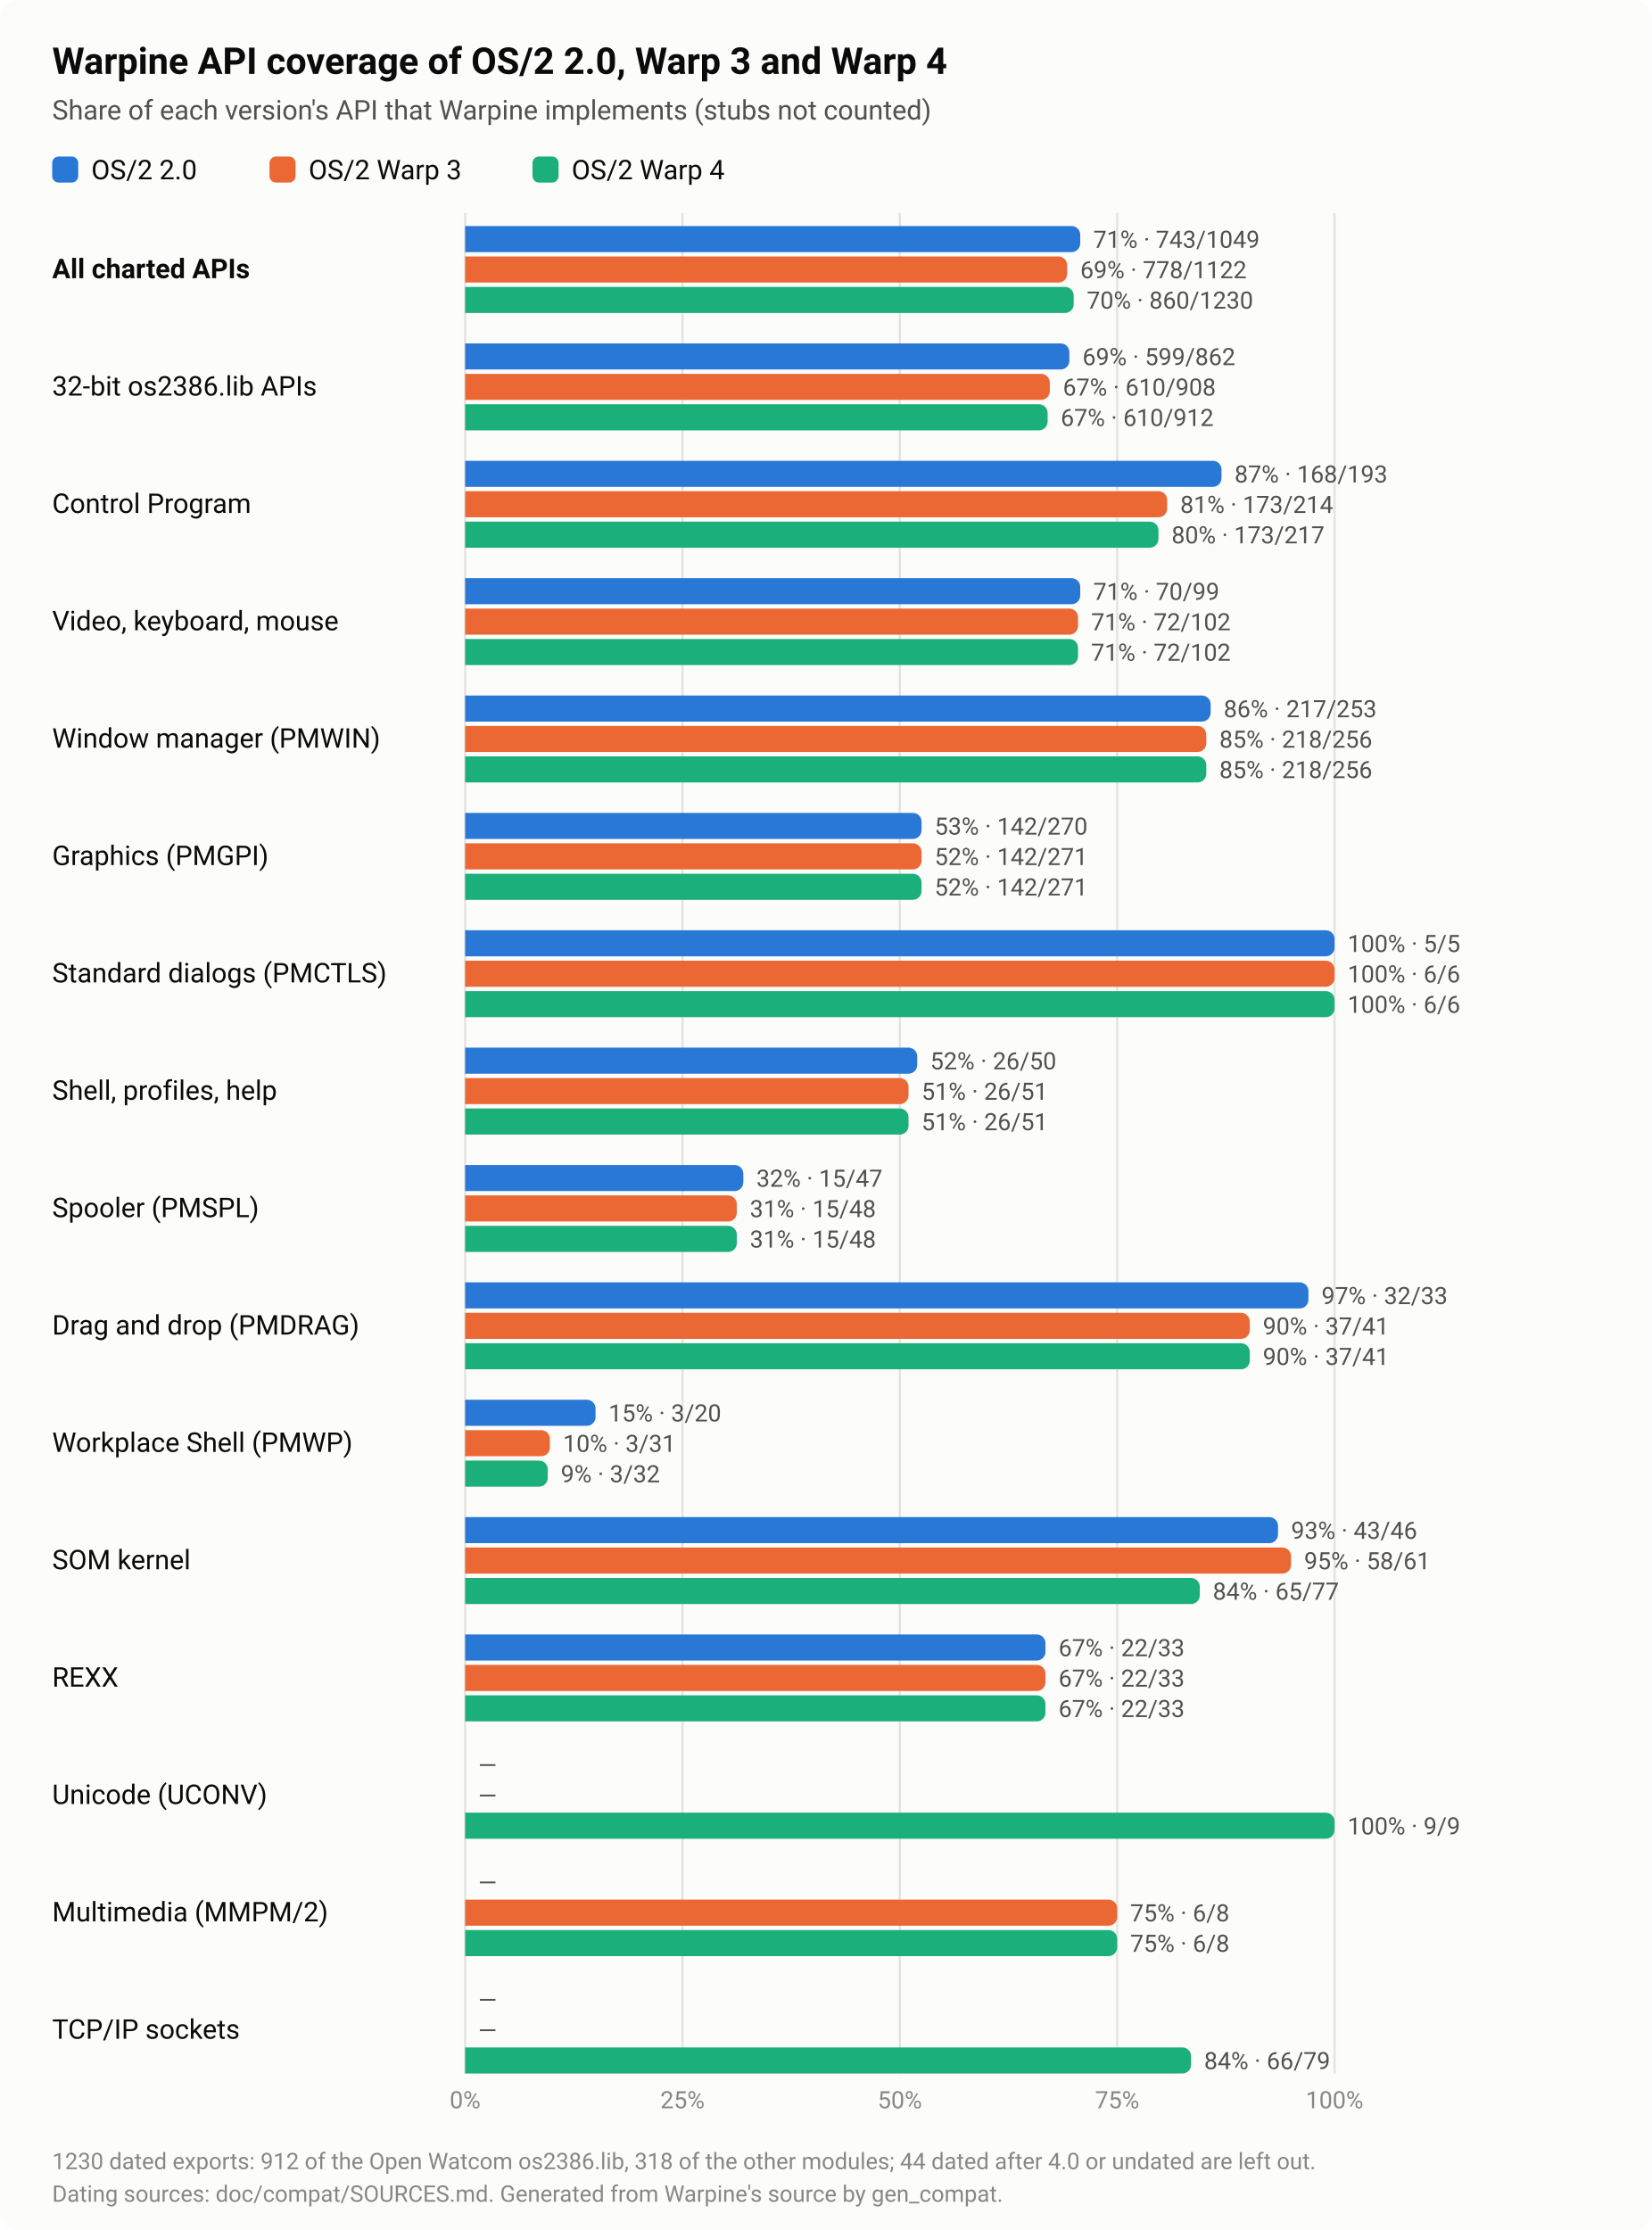
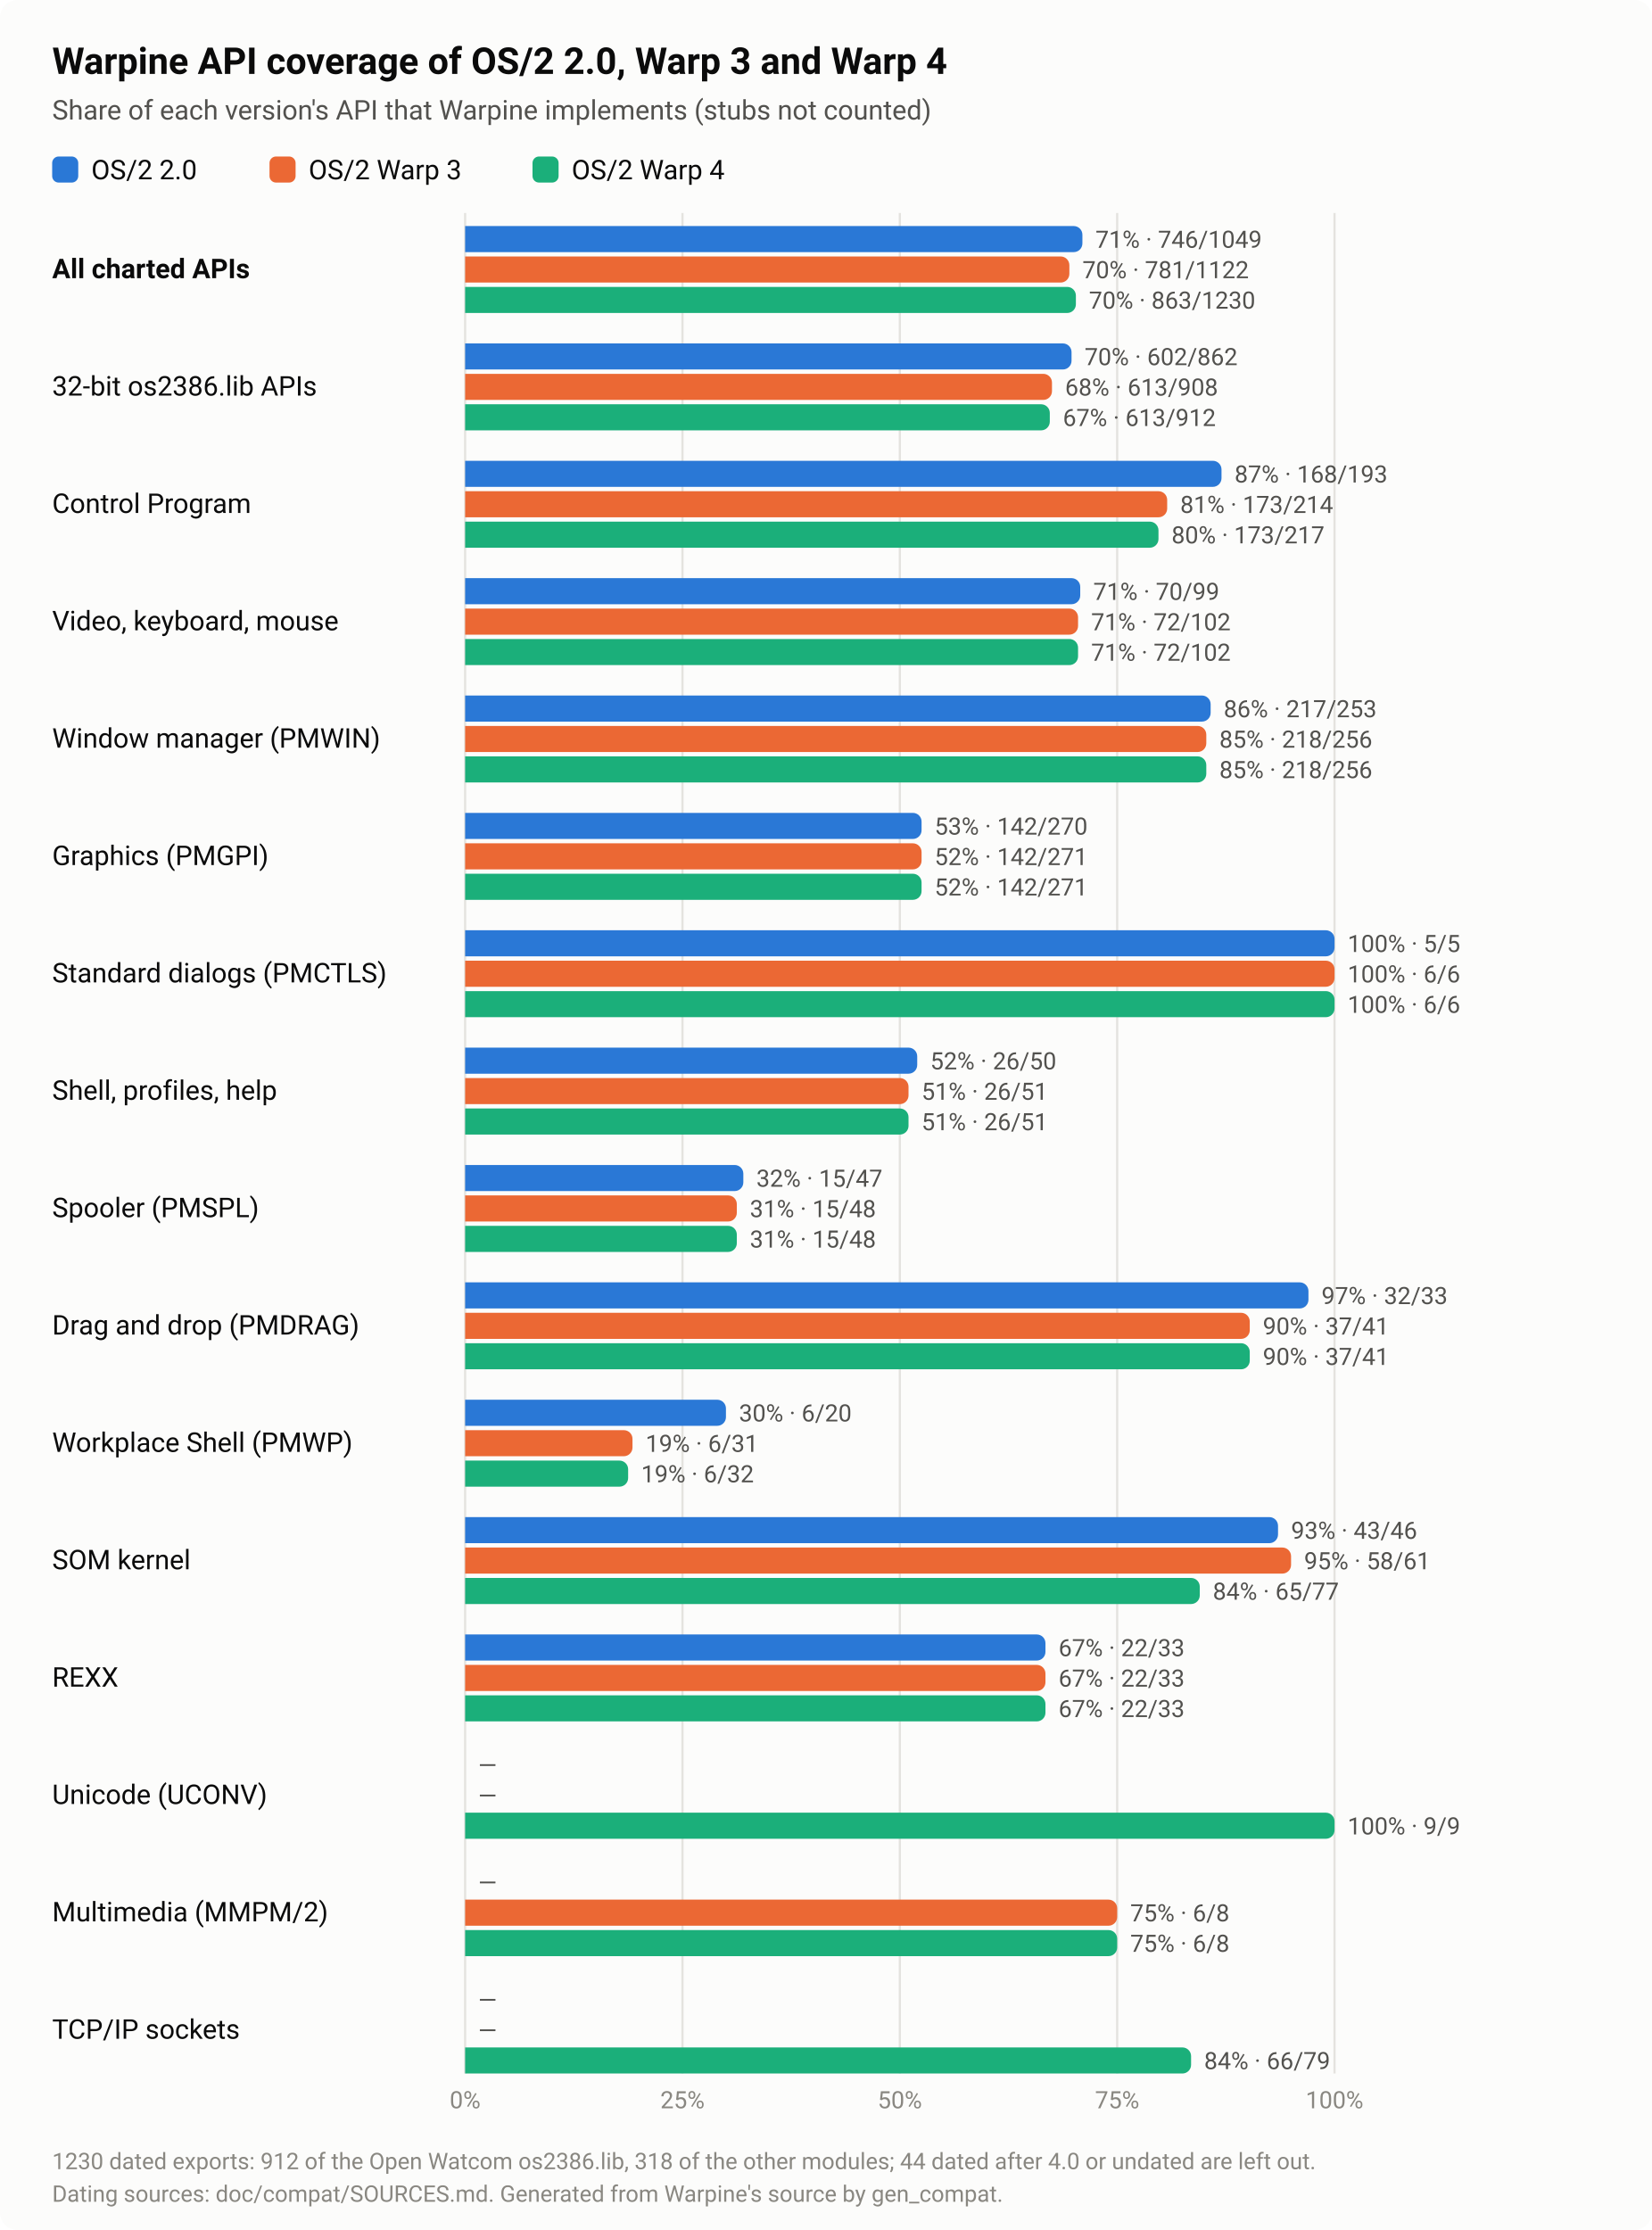
<svg xmlns="http://www.w3.org/2000/svg" width="760" height="1026" viewBox="0 0 760 1026" role="img" aria-labelledby="t d" font-family="system-ui, -apple-system, 'Segoe UI', Roboto, 'Helvetica Neue', Arial, sans-serif">
  <rect width="760" height="1026" rx="8" fill="#fcfcfb" />
  <text x="24" y="34" font-size="17" font-weight="600" fill="#0b0b0b">Warpine API coverage of OS/2 2.0, Warp 3 and Warp 4</text>
  <text x="24" y="55" font-size="12.5" fill="#52514e">Share of each version's API that Warpine implements (stubs not counted)</text>
  <rect x="24" y="72" width="12" height="12" rx="3" fill="#2a78d6" />
  <text x="42" y="82.5" font-size="12.5" fill="#0b0b0b">OS/2 2.0</text>
  <rect x="124" y="72" width="12" height="12" rx="3" fill="#eb6834" />
  <text x="142" y="82.5" font-size="12.5" fill="#0b0b0b">OS/2 Warp 3</text>
  <rect x="245" y="72" width="12" height="12" rx="3" fill="#1baf7a" />
  <text x="263" y="82.5" font-size="12.5" fill="#0b0b0b">OS/2 Warp 4</text>
  <line x1="214" y1="98" x2="214" y2="954" stroke="#e4e3df" stroke-width="1" />
  <text x="214" y="970" font-size="11" text-anchor="middle" fill="#898781">0%</text>
  <line x1="314" y1="98" x2="314" y2="954" stroke="#e4e3df" stroke-width="1" />
  <text x="314" y="970" font-size="11" text-anchor="middle" fill="#898781">25%</text>
  <line x1="414" y1="98" x2="414" y2="954" stroke="#e4e3df" stroke-width="1" />
  <text x="414" y="970" font-size="11" text-anchor="middle" fill="#898781">50%</text>
  <line x1="514" y1="98" x2="514" y2="954" stroke="#e4e3df" stroke-width="1" />
  <text x="514" y="970" font-size="11" text-anchor="middle" fill="#898781">75%</text>
  <line x1="614" y1="98" x2="614" y2="954" stroke="#e4e3df" stroke-width="1" />
  <text x="614" y="970" font-size="11" text-anchor="middle" fill="#898781">100%</text>
  <text x="24" y="128" font-size="12.5" font-weight="600" fill="#0b0b0b">All charted APIs</text>
-   <path d="M214 104h279a4 4 0 0 1 4 4v4a4 4 0 0 1 -4 4h-279z" fill="#2a78d6" />
-   <text x="503" y="114" font-size="11" fill="#52514e">71% · 743/1049</text>
-   <path d="M214 118h273a4 4 0 0 1 4 4v4a4 4 0 0 1 -4 4h-273z" fill="#eb6834" />
-   <text x="497" y="128" font-size="11" fill="#52514e">69% · 778/1122</text>
-   <path d="M214 132h276a4 4 0 0 1 4 4v4a4 4 0 0 1 -4 4h-276z" fill="#1baf7a" />
-   <text x="500" y="142" font-size="11" fill="#52514e">70% · 860/1230</text>
+   <path d="M214 104h280a4 4 0 0 1 4 4v4a4 4 0 0 1 -4 4h-280z" fill="#2a78d6" />
+   <text x="504" y="114" font-size="11" fill="#52514e">71% · 746/1049</text>
+   <path d="M214 118h274a4 4 0 0 1 4 4v4a4 4 0 0 1 -4 4h-274z" fill="#eb6834" />
+   <text x="498" y="128" font-size="11" fill="#52514e">70% · 781/1122</text>
+   <path d="M214 132h277a4 4 0 0 1 4 4v4a4 4 0 0 1 -4 4h-277z" fill="#1baf7a" />
+   <text x="501" y="142" font-size="11" fill="#52514e">70% · 863/1230</text>
  <text x="24" y="182" font-size="12.5" font-weight="400" fill="#0b0b0b">32-bit os2386.lib APIs</text>
-   <path d="M214 158h274a4 4 0 0 1 4 4v4a4 4 0 0 1 -4 4h-274z" fill="#2a78d6" />
-   <text x="498" y="168" font-size="11" fill="#52514e">69% · 599/862</text>
-   <path d="M214 172h265a4 4 0 0 1 4 4v4a4 4 0 0 1 -4 4h-265z" fill="#eb6834" />
-   <text x="489" y="182" font-size="11" fill="#52514e">67% · 610/908</text>
-   <path d="M214 186h264a4 4 0 0 1 4 4v4a4 4 0 0 1 -4 4h-264z" fill="#1baf7a" />
-   <text x="488" y="196" font-size="11" fill="#52514e">67% · 610/912</text>
+   <path d="M214 158h275a4 4 0 0 1 4 4v4a4 4 0 0 1 -4 4h-275z" fill="#2a78d6" />
+   <text x="499" y="168" font-size="11" fill="#52514e">70% · 602/862</text>
+   <path d="M214 172h266a4 4 0 0 1 4 4v4a4 4 0 0 1 -4 4h-266z" fill="#eb6834" />
+   <text x="490" y="182" font-size="11" fill="#52514e">68% · 613/908</text>
+   <path d="M214 186h265a4 4 0 0 1 4 4v4a4 4 0 0 1 -4 4h-265z" fill="#1baf7a" />
+   <text x="489" y="196" font-size="11" fill="#52514e">67% · 613/912</text>
  <text x="24" y="236" font-size="12.5" font-weight="400" fill="#0b0b0b">Control Program</text>
  <path d="M214 212h344a4 4 0 0 1 4 4v4a4 4 0 0 1 -4 4h-344z" fill="#2a78d6" />
  <text x="568" y="222" font-size="11" fill="#52514e">87% · 168/193</text>
  <path d="M214 226h319a4 4 0 0 1 4 4v4a4 4 0 0 1 -4 4h-319z" fill="#eb6834" />
  <text x="543" y="236" font-size="11" fill="#52514e">81% · 173/214</text>
  <path d="M214 240h315a4 4 0 0 1 4 4v4a4 4 0 0 1 -4 4h-315z" fill="#1baf7a" />
  <text x="539" y="250" font-size="11" fill="#52514e">80% · 173/217</text>
  <text x="24" y="290" font-size="12.5" font-weight="400" fill="#0b0b0b">Video, keyboard, mouse</text>
  <path d="M214 266h279a4 4 0 0 1 4 4v4a4 4 0 0 1 -4 4h-279z" fill="#2a78d6" />
  <text x="503" y="276" font-size="11" fill="#52514e">71% · 70/99</text>
  <path d="M214 280h278a4 4 0 0 1 4 4v4a4 4 0 0 1 -4 4h-278z" fill="#eb6834" />
  <text x="502" y="290" font-size="11" fill="#52514e">71% · 72/102</text>
  <path d="M214 294h278a4 4 0 0 1 4 4v4a4 4 0 0 1 -4 4h-278z" fill="#1baf7a" />
  <text x="502" y="304" font-size="11" fill="#52514e">71% · 72/102</text>
  <text x="24" y="344" font-size="12.5" font-weight="400" fill="#0b0b0b">Window manager (PMWIN)</text>
  <path d="M214 320h339a4 4 0 0 1 4 4v4a4 4 0 0 1 -4 4h-339z" fill="#2a78d6" />
  <text x="563" y="330" font-size="11" fill="#52514e">86% · 217/253</text>
  <path d="M214 334h337a4 4 0 0 1 4 4v4a4 4 0 0 1 -4 4h-337z" fill="#eb6834" />
  <text x="561" y="344" font-size="11" fill="#52514e">85% · 218/256</text>
  <path d="M214 348h337a4 4 0 0 1 4 4v4a4 4 0 0 1 -4 4h-337z" fill="#1baf7a" />
  <text x="561" y="358" font-size="11" fill="#52514e">85% · 218/256</text>
  <text x="24" y="398" font-size="12.5" font-weight="400" fill="#0b0b0b">Graphics (PMGPI)</text>
  <path d="M214 374h206a4 4 0 0 1 4 4v4a4 4 0 0 1 -4 4h-206z" fill="#2a78d6" />
  <text x="430" y="384" font-size="11" fill="#52514e">53% · 142/270</text>
  <path d="M214 388h206a4 4 0 0 1 4 4v4a4 4 0 0 1 -4 4h-206z" fill="#eb6834" />
  <text x="430" y="398" font-size="11" fill="#52514e">52% · 142/271</text>
  <path d="M214 402h206a4 4 0 0 1 4 4v4a4 4 0 0 1 -4 4h-206z" fill="#1baf7a" />
  <text x="430" y="412" font-size="11" fill="#52514e">52% · 142/271</text>
  <text x="24" y="452" font-size="12.5" font-weight="400" fill="#0b0b0b">Standard dialogs (PMCTLS)</text>
  <path d="M214 428h396a4 4 0 0 1 4 4v4a4 4 0 0 1 -4 4h-396z" fill="#2a78d6" />
  <text x="620" y="438" font-size="11" fill="#52514e">100% · 5/5</text>
  <path d="M214 442h396a4 4 0 0 1 4 4v4a4 4 0 0 1 -4 4h-396z" fill="#eb6834" />
  <text x="620" y="452" font-size="11" fill="#52514e">100% · 6/6</text>
  <path d="M214 456h396a4 4 0 0 1 4 4v4a4 4 0 0 1 -4 4h-396z" fill="#1baf7a" />
  <text x="620" y="466" font-size="11" fill="#52514e">100% · 6/6</text>
  <text x="24" y="506" font-size="12.5" font-weight="400" fill="#0b0b0b">Shell, profiles, help</text>
  <path d="M214 482h204a4 4 0 0 1 4 4v4a4 4 0 0 1 -4 4h-204z" fill="#2a78d6" />
  <text x="428" y="492" font-size="11" fill="#52514e">52% · 26/50</text>
  <path d="M214 496h200a4 4 0 0 1 4 4v4a4 4 0 0 1 -4 4h-200z" fill="#eb6834" />
  <text x="424" y="506" font-size="11" fill="#52514e">51% · 26/51</text>
  <path d="M214 510h200a4 4 0 0 1 4 4v4a4 4 0 0 1 -4 4h-200z" fill="#1baf7a" />
  <text x="424" y="520" font-size="11" fill="#52514e">51% · 26/51</text>
  <text x="24" y="560" font-size="12.5" font-weight="400" fill="#0b0b0b">Spooler (PMSPL)</text>
  <path d="M214 536h124a4 4 0 0 1 4 4v4a4 4 0 0 1 -4 4h-124z" fill="#2a78d6" />
  <text x="348" y="546" font-size="11" fill="#52514e">32% · 15/47</text>
  <path d="M214 550h121a4 4 0 0 1 4 4v4a4 4 0 0 1 -4 4h-121z" fill="#eb6834" />
  <text x="345" y="560" font-size="11" fill="#52514e">31% · 15/48</text>
  <path d="M214 564h121a4 4 0 0 1 4 4v4a4 4 0 0 1 -4 4h-121z" fill="#1baf7a" />
  <text x="345" y="574" font-size="11" fill="#52514e">31% · 15/48</text>
  <text x="24" y="614" font-size="12.5" font-weight="400" fill="#0b0b0b">Drag and drop (PMDRAG)</text>
  <path d="M214 590h384a4 4 0 0 1 4 4v4a4 4 0 0 1 -4 4h-384z" fill="#2a78d6" />
  <text x="608" y="600" font-size="11" fill="#52514e">97% · 32/33</text>
  <path d="M214 604h357a4 4 0 0 1 4 4v4a4 4 0 0 1 -4 4h-357z" fill="#eb6834" />
  <text x="581" y="614" font-size="11" fill="#52514e">90% · 37/41</text>
  <path d="M214 618h357a4 4 0 0 1 4 4v4a4 4 0 0 1 -4 4h-357z" fill="#1baf7a" />
  <text x="581" y="628" font-size="11" fill="#52514e">90% · 37/41</text>
  <text x="24" y="668" font-size="12.5" font-weight="400" fill="#0b0b0b">Workplace Shell (PMWP)</text>
-   <path d="M214 644h56a4 4 0 0 1 4 4v4a4 4 0 0 1 -4 4h-56z" fill="#2a78d6" />
-   <text x="280" y="654" font-size="11" fill="#52514e">15% · 3/20</text>
-   <path d="M214 658h35a4 4 0 0 1 4 4v4a4 4 0 0 1 -4 4h-35z" fill="#eb6834" />
-   <text x="259" y="668" font-size="11" fill="#52514e">10% · 3/31</text>
-   <path d="M214 672h34a4 4 0 0 1 4 4v4a4 4 0 0 1 -4 4h-34z" fill="#1baf7a" />
-   <text x="258" y="682" font-size="11" fill="#52514e">9% · 3/32</text>
+   <path d="M214 644h116a4 4 0 0 1 4 4v4a4 4 0 0 1 -4 4h-116z" fill="#2a78d6" />
+   <text x="340" y="654" font-size="11" fill="#52514e">30% · 6/20</text>
+   <path d="M214 658h73a4 4 0 0 1 4 4v4a4 4 0 0 1 -4 4h-73z" fill="#eb6834" />
+   <text x="297" y="668" font-size="11" fill="#52514e">19% · 6/31</text>
+   <path d="M214 672h71a4 4 0 0 1 4 4v4a4 4 0 0 1 -4 4h-71z" fill="#1baf7a" />
+   <text x="295" y="682" font-size="11" fill="#52514e">19% · 6/32</text>
  <text x="24" y="722" font-size="12.5" font-weight="400" fill="#0b0b0b">SOM kernel</text>
  <path d="M214 698h370a4 4 0 0 1 4 4v4a4 4 0 0 1 -4 4h-370z" fill="#2a78d6" />
  <text x="594" y="708" font-size="11" fill="#52514e">93% · 43/46</text>
  <path d="M214 712h376a4 4 0 0 1 4 4v4a4 4 0 0 1 -4 4h-376z" fill="#eb6834" />
  <text x="600" y="722" font-size="11" fill="#52514e">95% · 58/61</text>
  <path d="M214 726h334a4 4 0 0 1 4 4v4a4 4 0 0 1 -4 4h-334z" fill="#1baf7a" />
  <text x="558" y="736" font-size="11" fill="#52514e">84% · 65/77</text>
  <text x="24" y="776" font-size="12.5" font-weight="400" fill="#0b0b0b">REXX</text>
  <path d="M214 752h263a4 4 0 0 1 4 4v4a4 4 0 0 1 -4 4h-263z" fill="#2a78d6" />
  <text x="487" y="762" font-size="11" fill="#52514e">67% · 22/33</text>
  <path d="M214 766h263a4 4 0 0 1 4 4v4a4 4 0 0 1 -4 4h-263z" fill="#eb6834" />
  <text x="487" y="776" font-size="11" fill="#52514e">67% · 22/33</text>
  <path d="M214 780h263a4 4 0 0 1 4 4v4a4 4 0 0 1 -4 4h-263z" fill="#1baf7a" />
  <text x="487" y="790" font-size="11" fill="#52514e">67% · 22/33</text>
  <text x="24" y="830" font-size="12.5" font-weight="400" fill="#0b0b0b">Unicode (UCONV)</text>
  <text x="220" y="816" font-size="11" fill="#52514e">—</text>
  <text x="220" y="830" font-size="11" fill="#52514e">—</text>
  <path d="M214 834h396a4 4 0 0 1 4 4v4a4 4 0 0 1 -4 4h-396z" fill="#1baf7a" />
  <text x="620" y="844" font-size="11" fill="#52514e">100% · 9/9</text>
  <text x="24" y="884" font-size="12.5" font-weight="400" fill="#0b0b0b">Multimedia (MMPM/2)</text>
  <text x="220" y="870" font-size="11" fill="#52514e">—</text>
  <path d="M214 874h296a4 4 0 0 1 4 4v4a4 4 0 0 1 -4 4h-296z" fill="#eb6834" />
  <text x="520" y="884" font-size="11" fill="#52514e">75% · 6/8</text>
  <path d="M214 888h296a4 4 0 0 1 4 4v4a4 4 0 0 1 -4 4h-296z" fill="#1baf7a" />
  <text x="520" y="898" font-size="11" fill="#52514e">75% · 6/8</text>
  <text x="24" y="938" font-size="12.5" font-weight="400" fill="#0b0b0b">TCP/IP sockets</text>
  <text x="220" y="924" font-size="11" fill="#52514e">—</text>
  <text x="220" y="938" font-size="11" fill="#52514e">—</text>
  <path d="M214 942h330a4 4 0 0 1 4 4v4a4 4 0 0 1 -4 4h-330z" fill="#1baf7a" />
  <text x="554" y="952" font-size="11" fill="#52514e">84% · 66/79</text>
  <text x="24" y="998" font-size="10.5" fill="#898781">1230 dated exports: 912 of the Open Watcom os2386.lib, 318 of the other modules; 44 dated after 4.0 or undated are left out.</text>
  <text x="24" y="1013" font-size="10.5" fill="#898781">Dating sources: doc/compat/SOURCES.md. Generated from Warpine's source by gen_compat.</text>
</svg>
